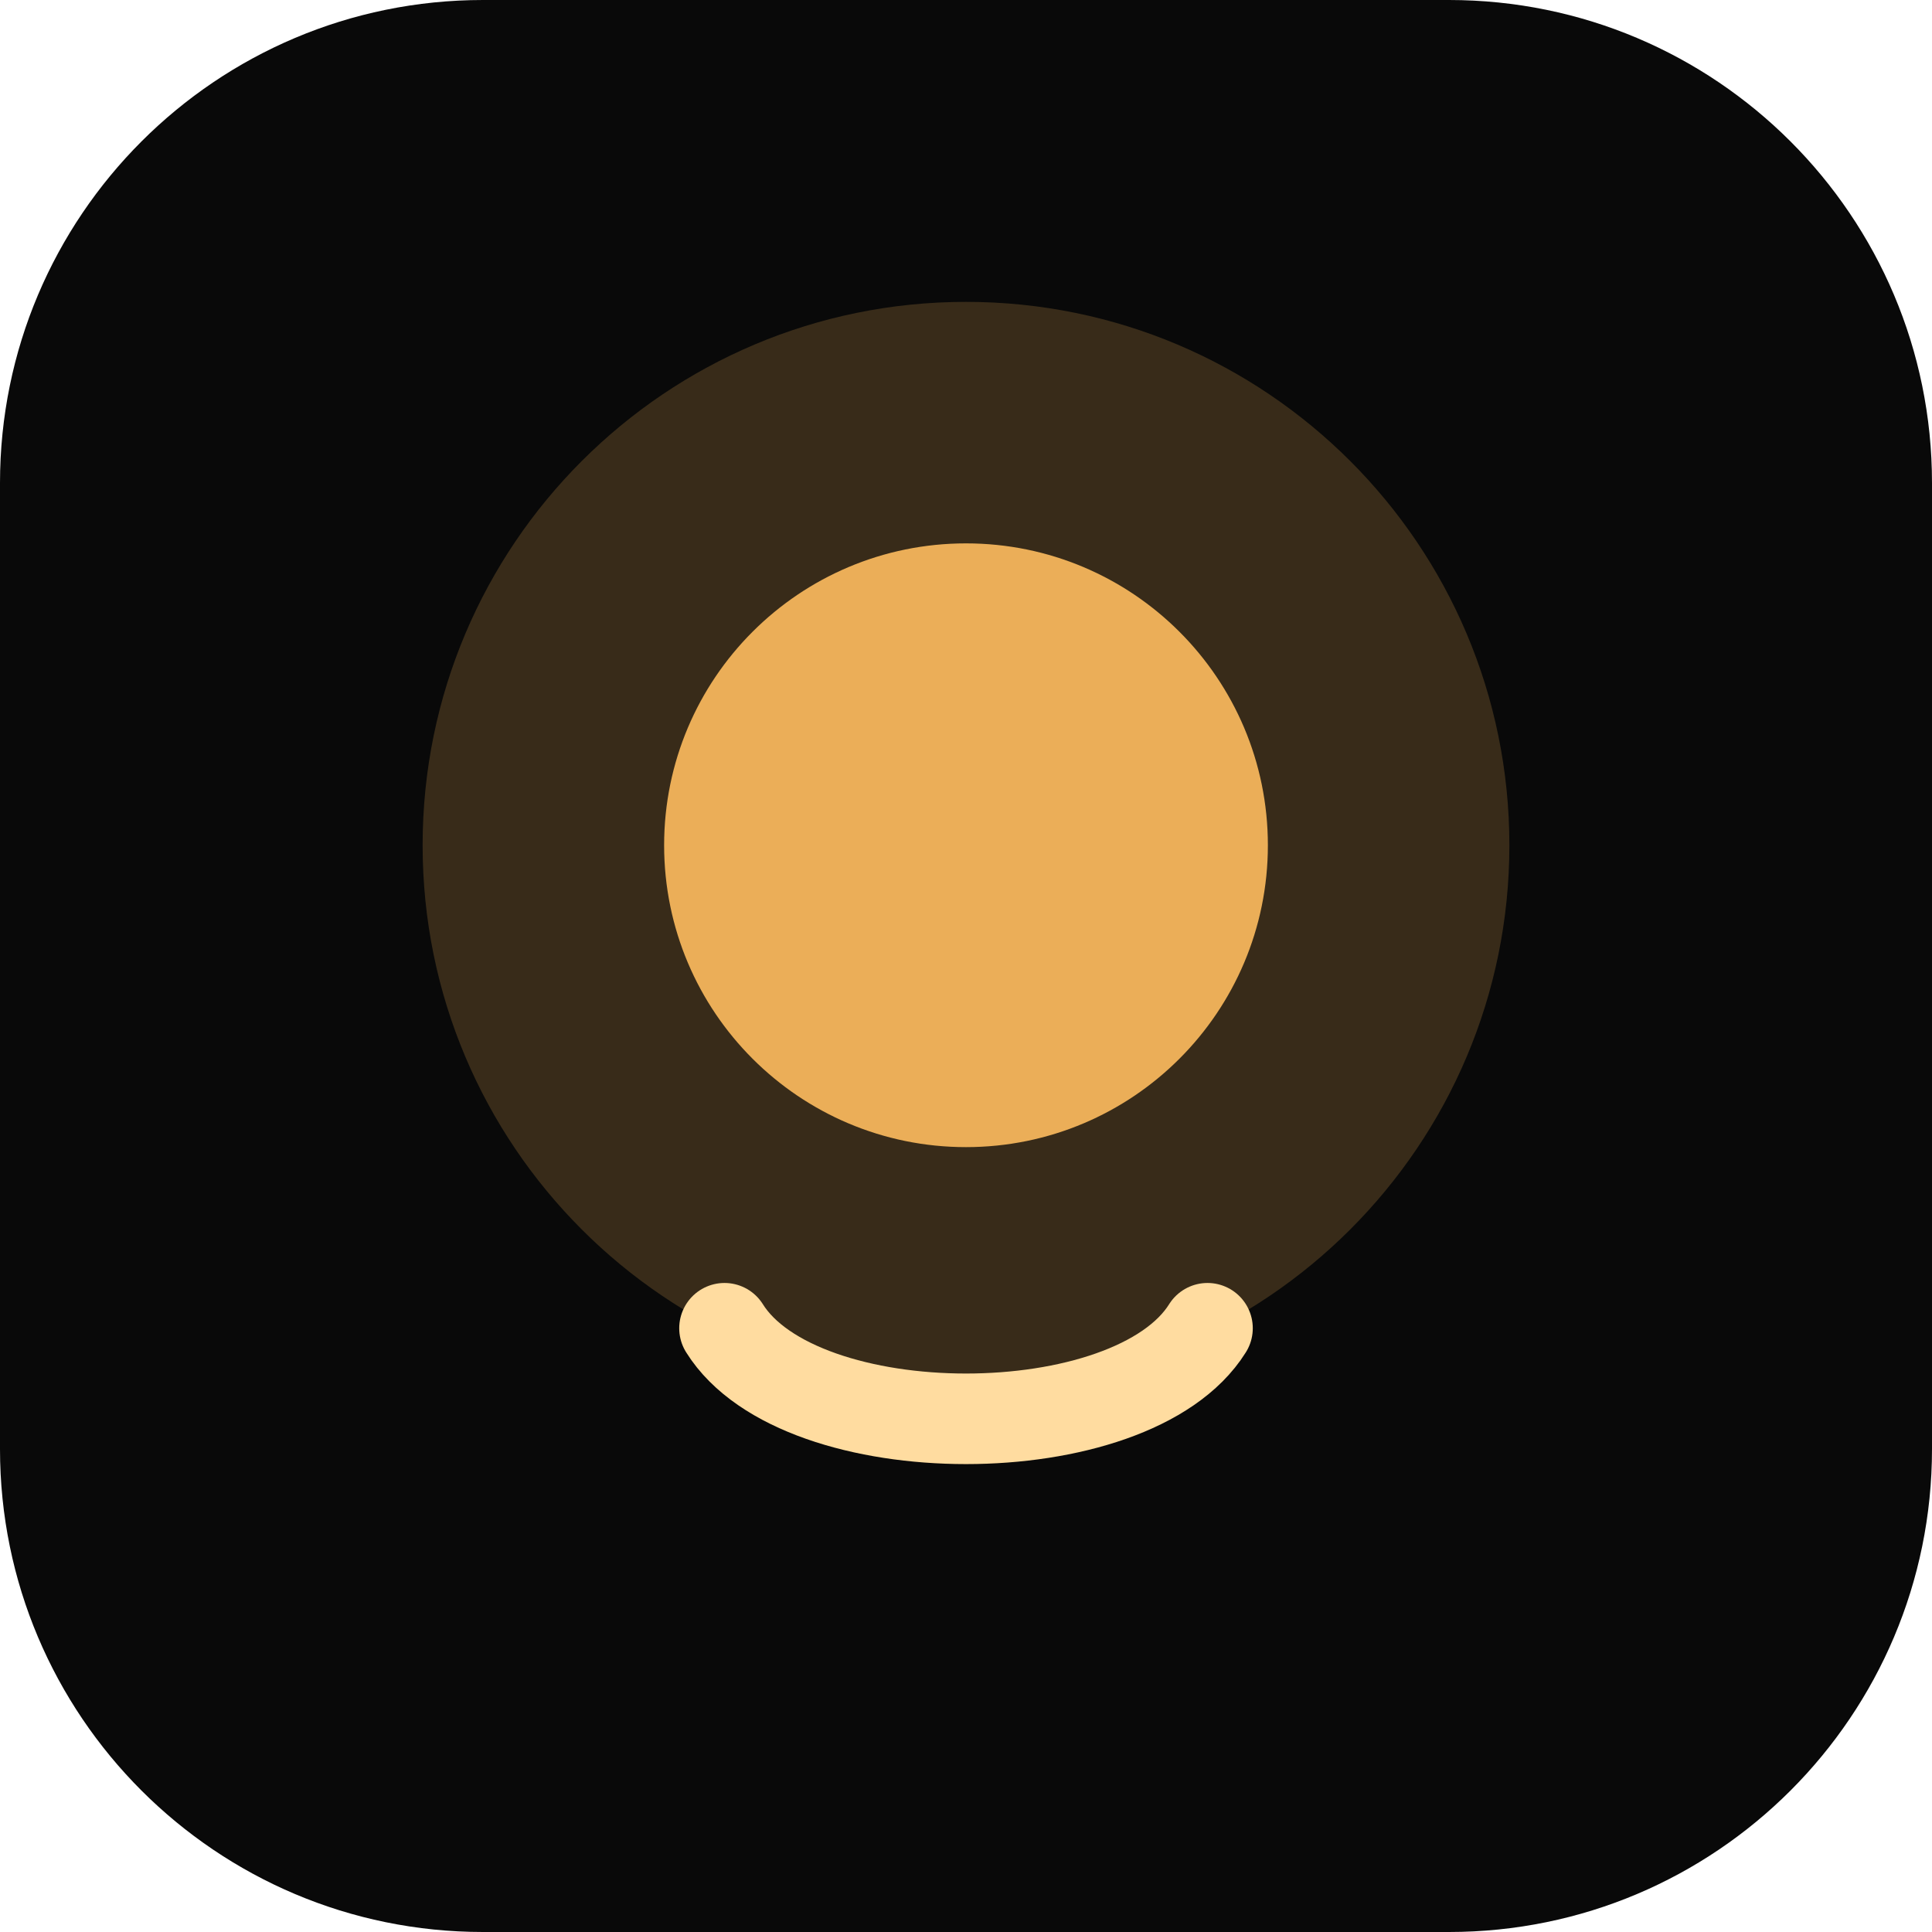
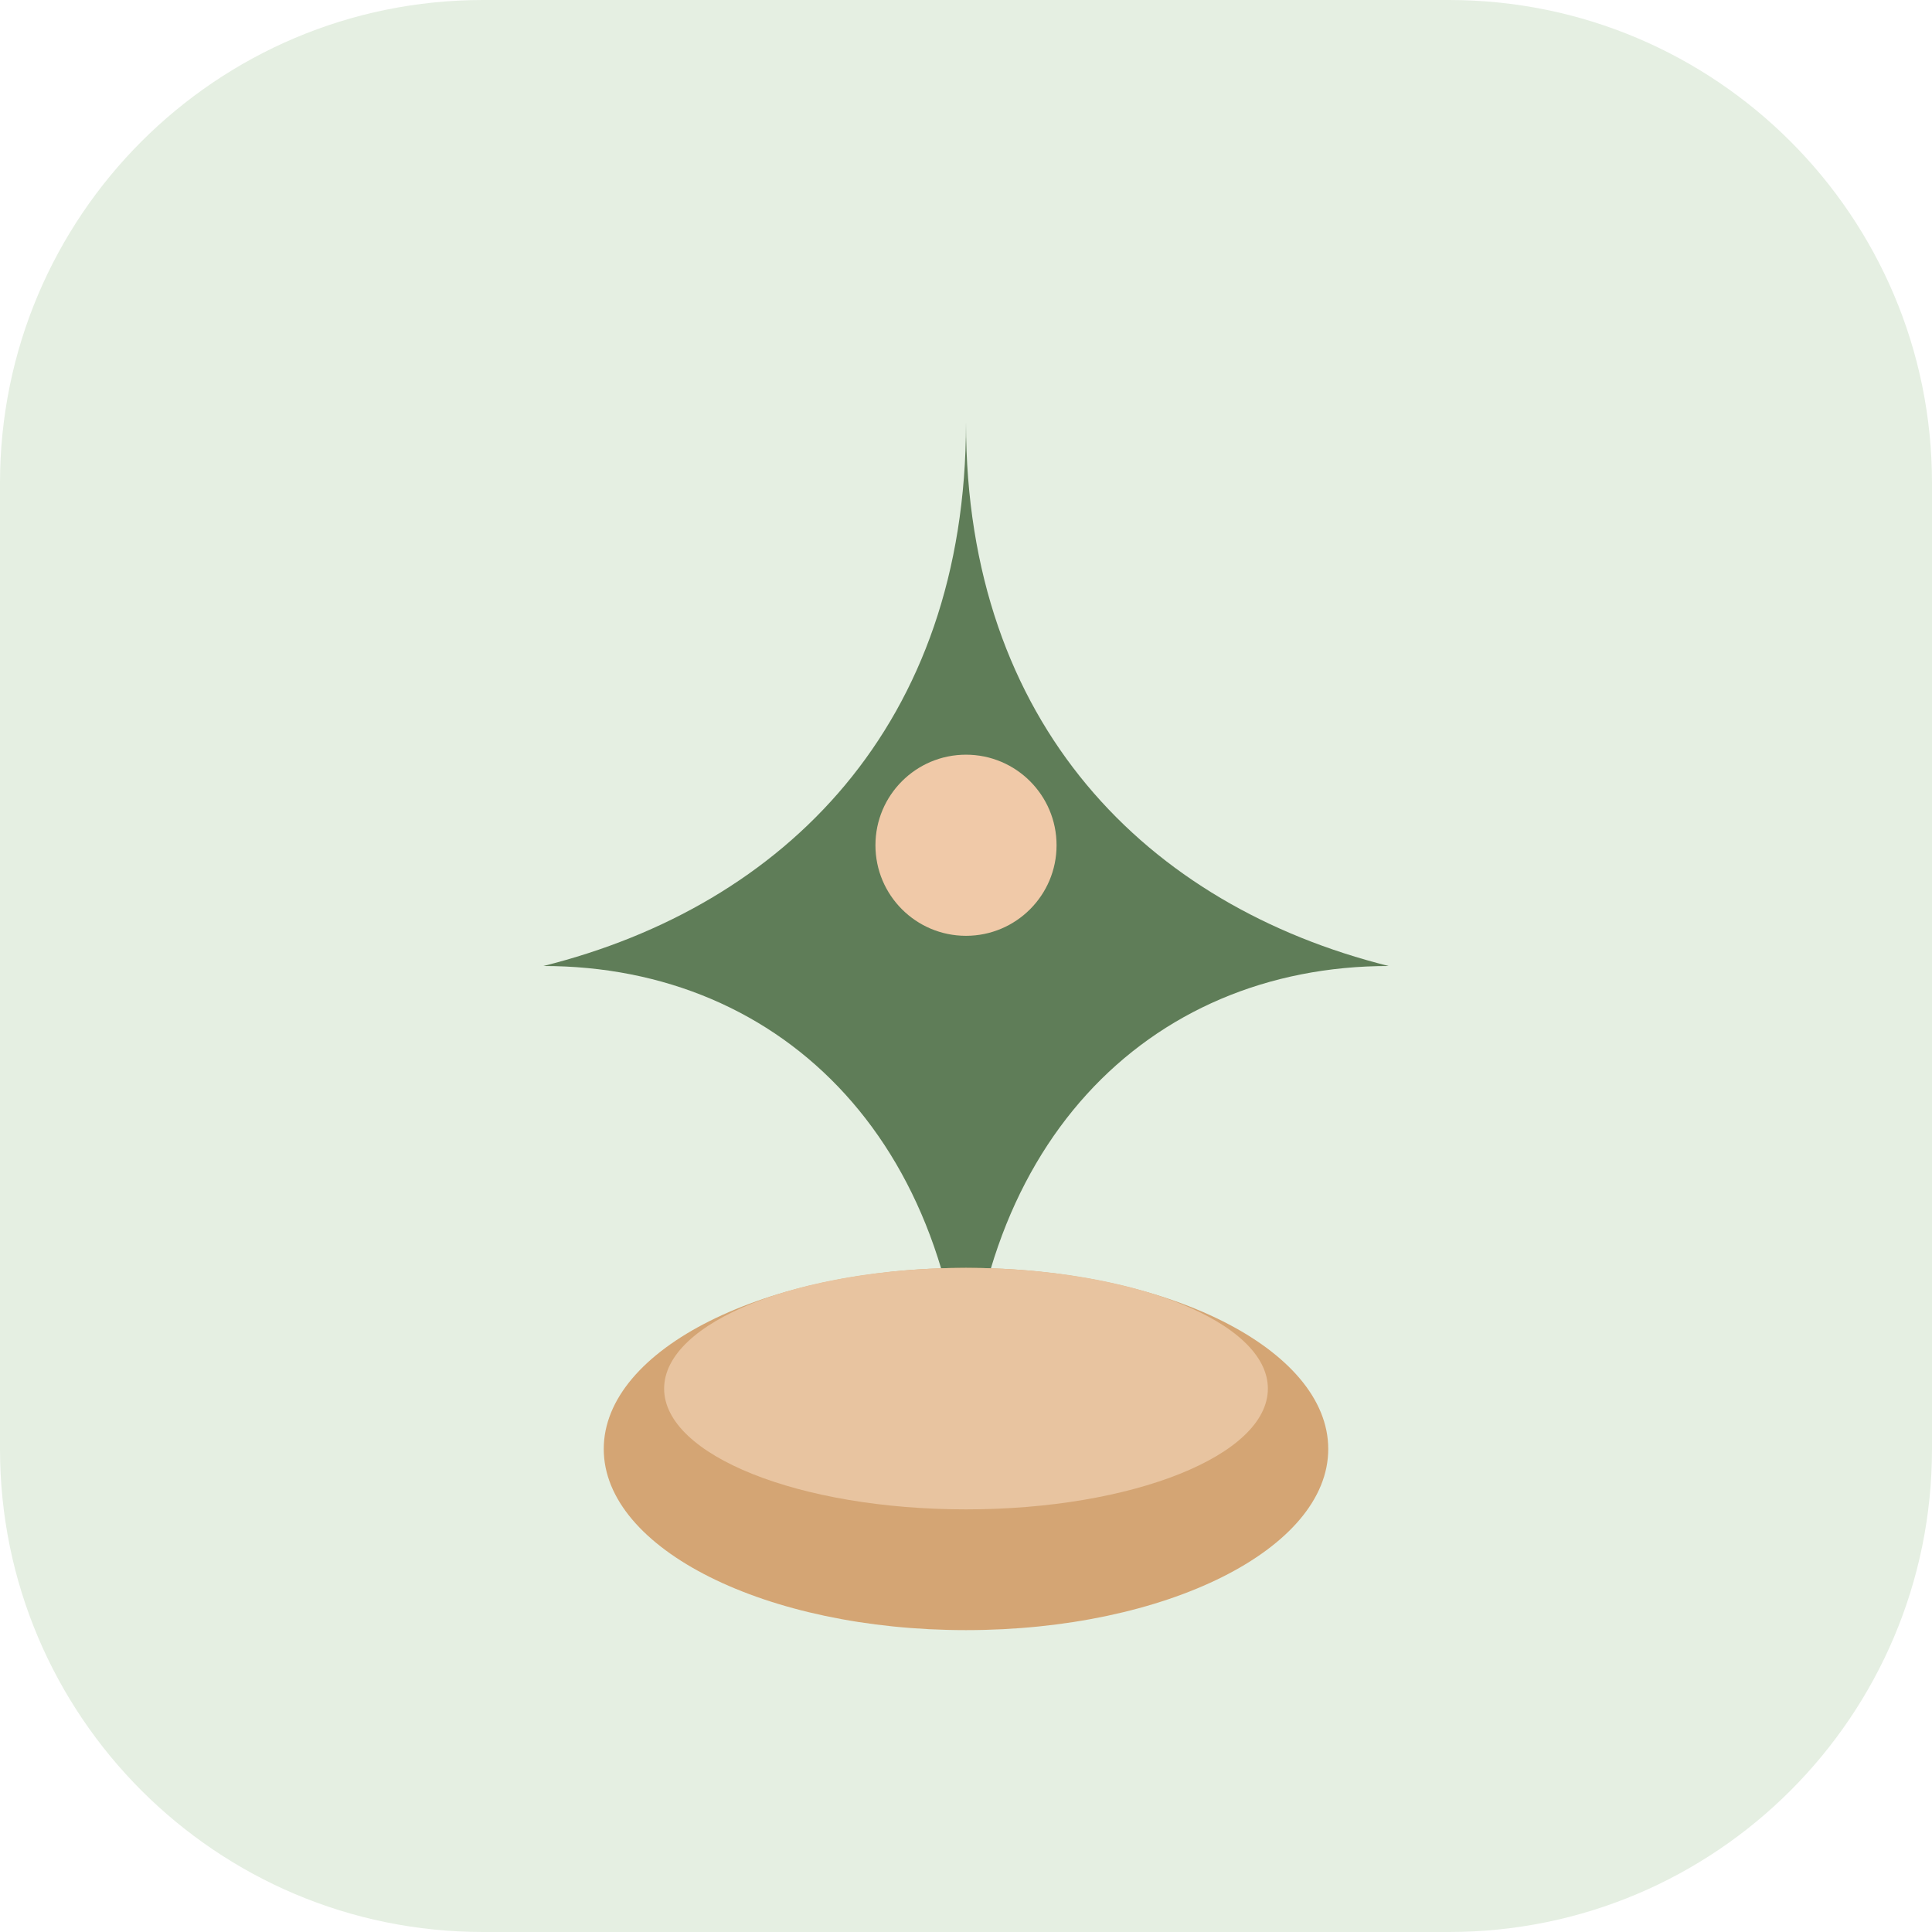
<svg xmlns="http://www.w3.org/2000/svg" viewBox="0 0 64 64" fill="none">
-   <rect width="64" height="64" rx="16" fill="#090909" />
-   <circle cx="32" cy="28" r="10" fill="#F4B65B" opacity="0.95" />
-   <circle cx="32" cy="28" r="18" fill="#F4B65B" opacity="0.2" />
-   <path d="M24 44c2.5 4 13.5 4 16 0" stroke="#FFDCA0" stroke-width="3" stroke-linecap="round" />
+   <rect width="64" height="64" rx="16" fill="#E5EFE2" />
+   <path d="M32 14c0 10-6 16-14 18 8 0 14 6 14 16 0-10 6-16 14-16-8-2-14-8-14-18Z" fill="#5F7D58" />
+   <ellipse cx="32" cy="48" rx="12" ry="6" fill="#D4A574" />
+   <ellipse cx="32" cy="46" rx="10" ry="4" fill="#E8C4A0" />
+   <circle cx="32" cy="28" r="3" fill="#F0C9A8" />
</svg>
